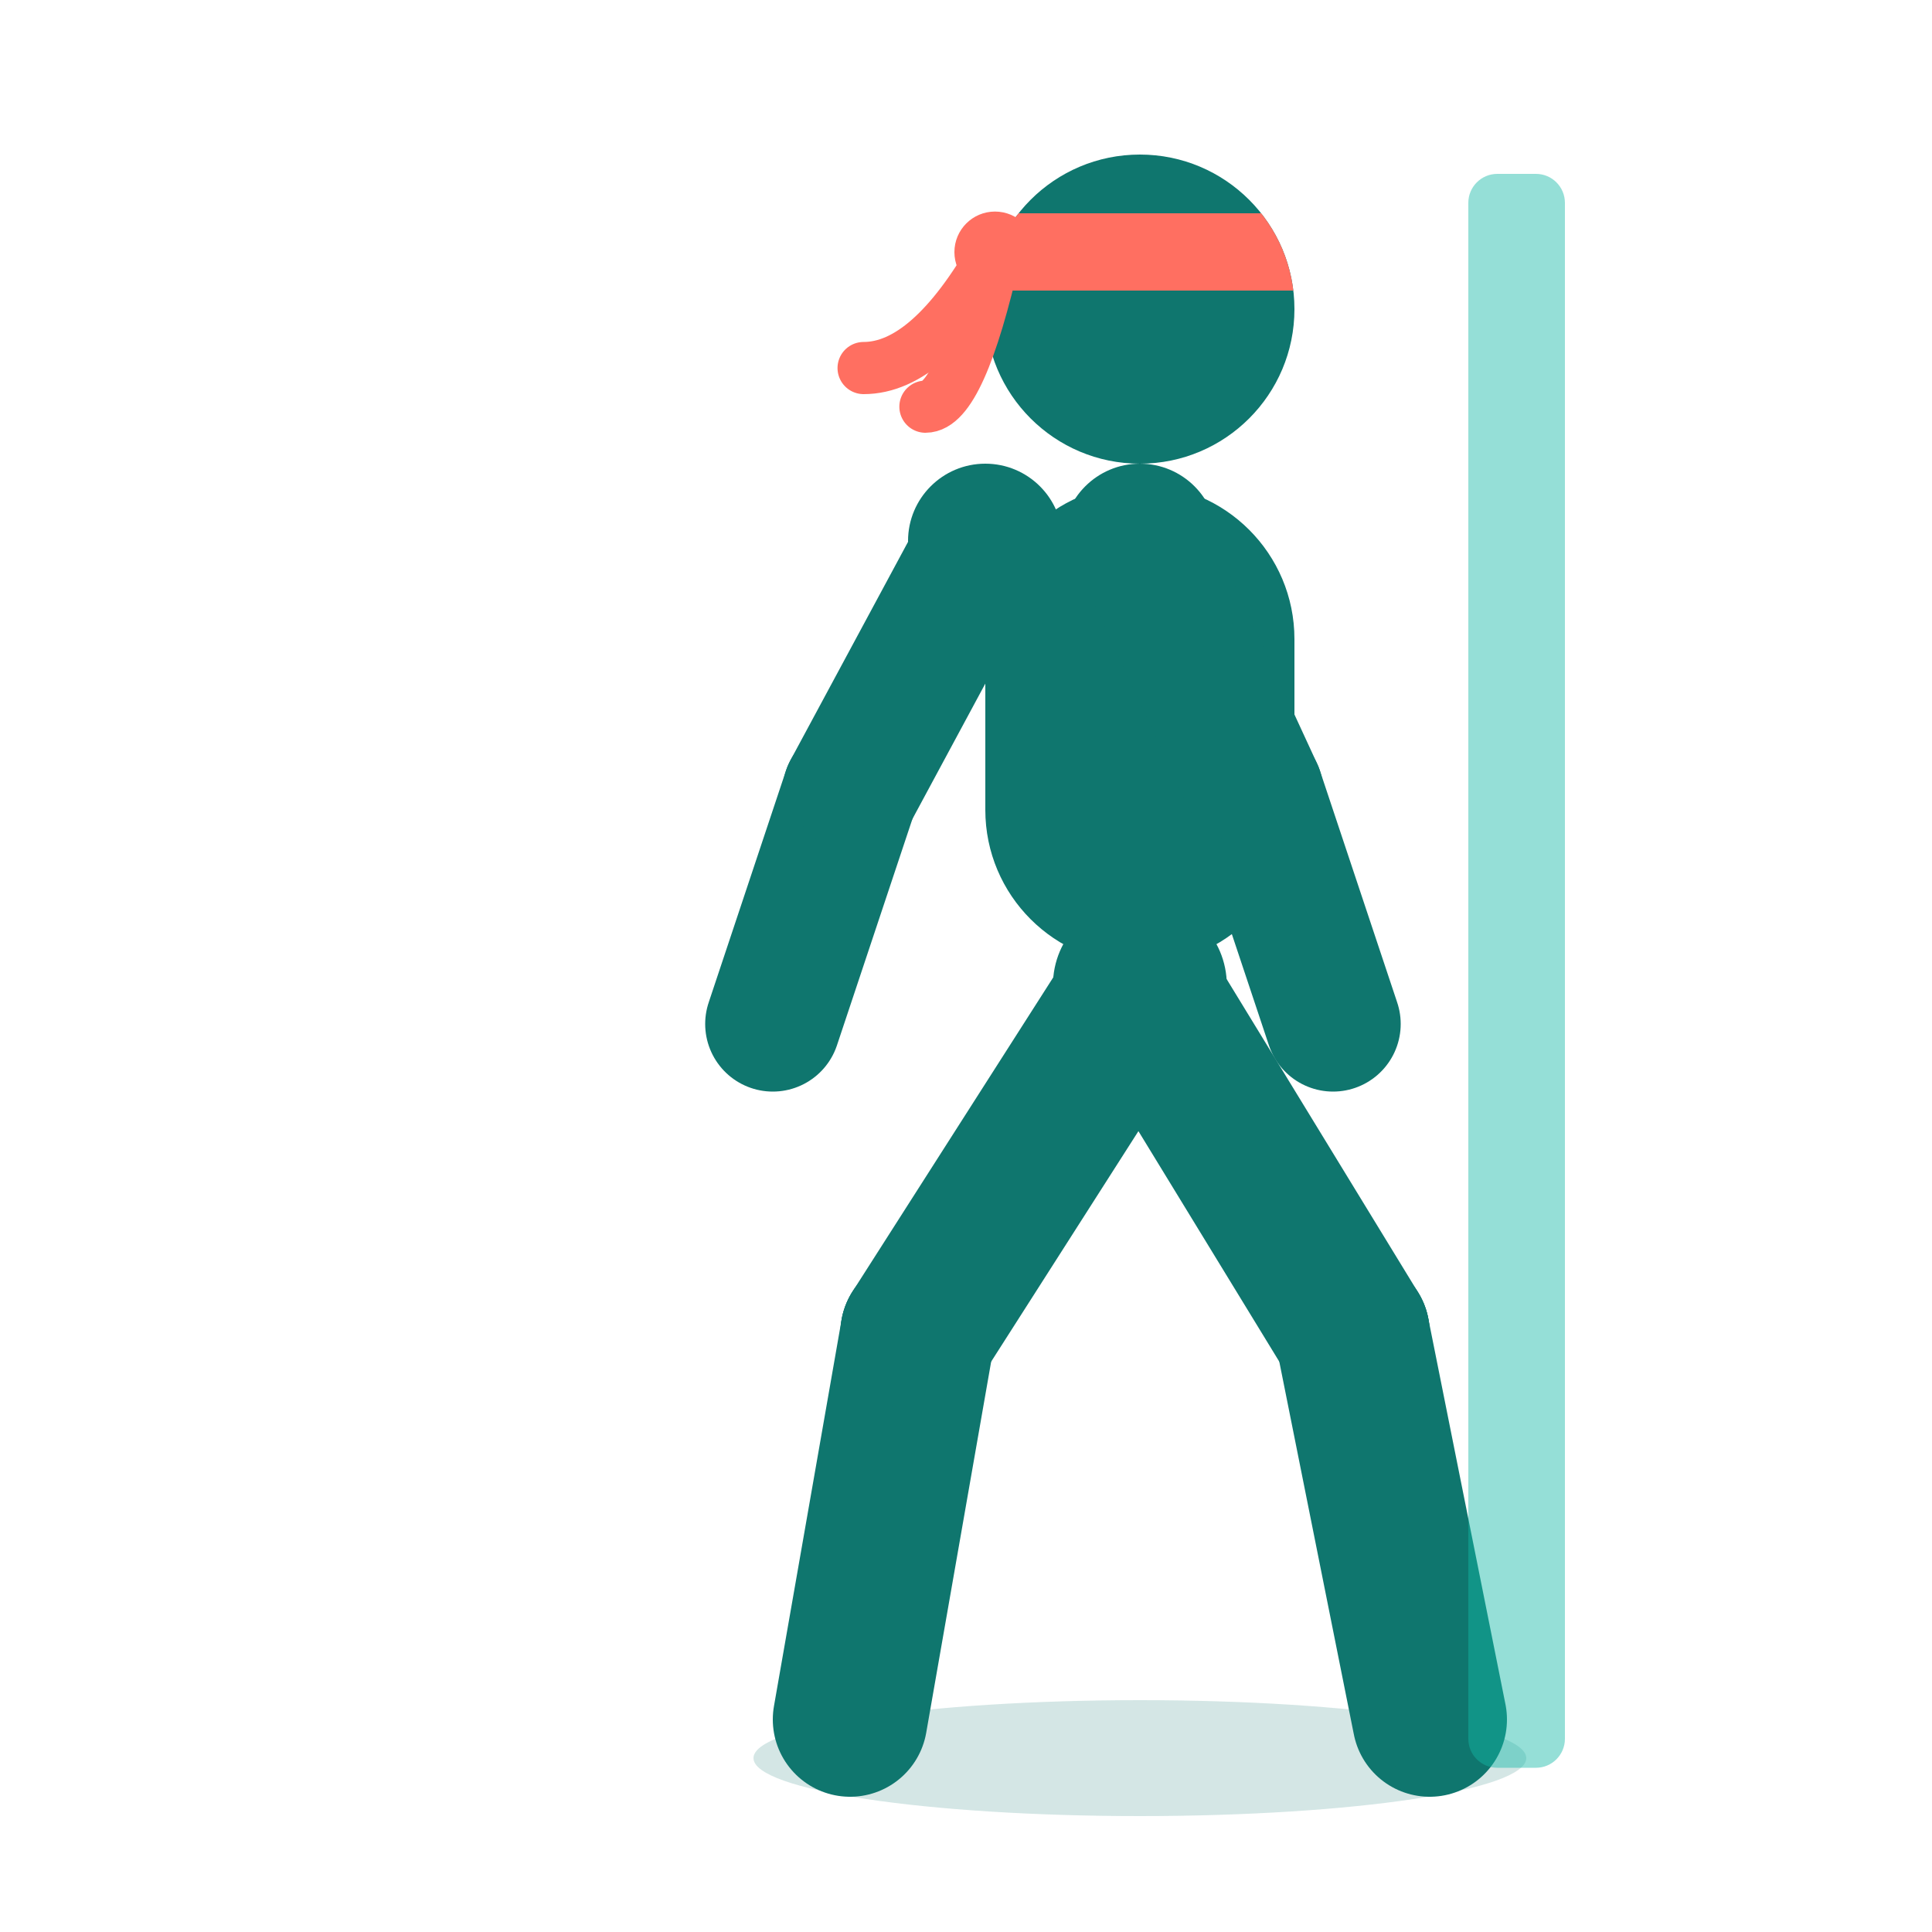
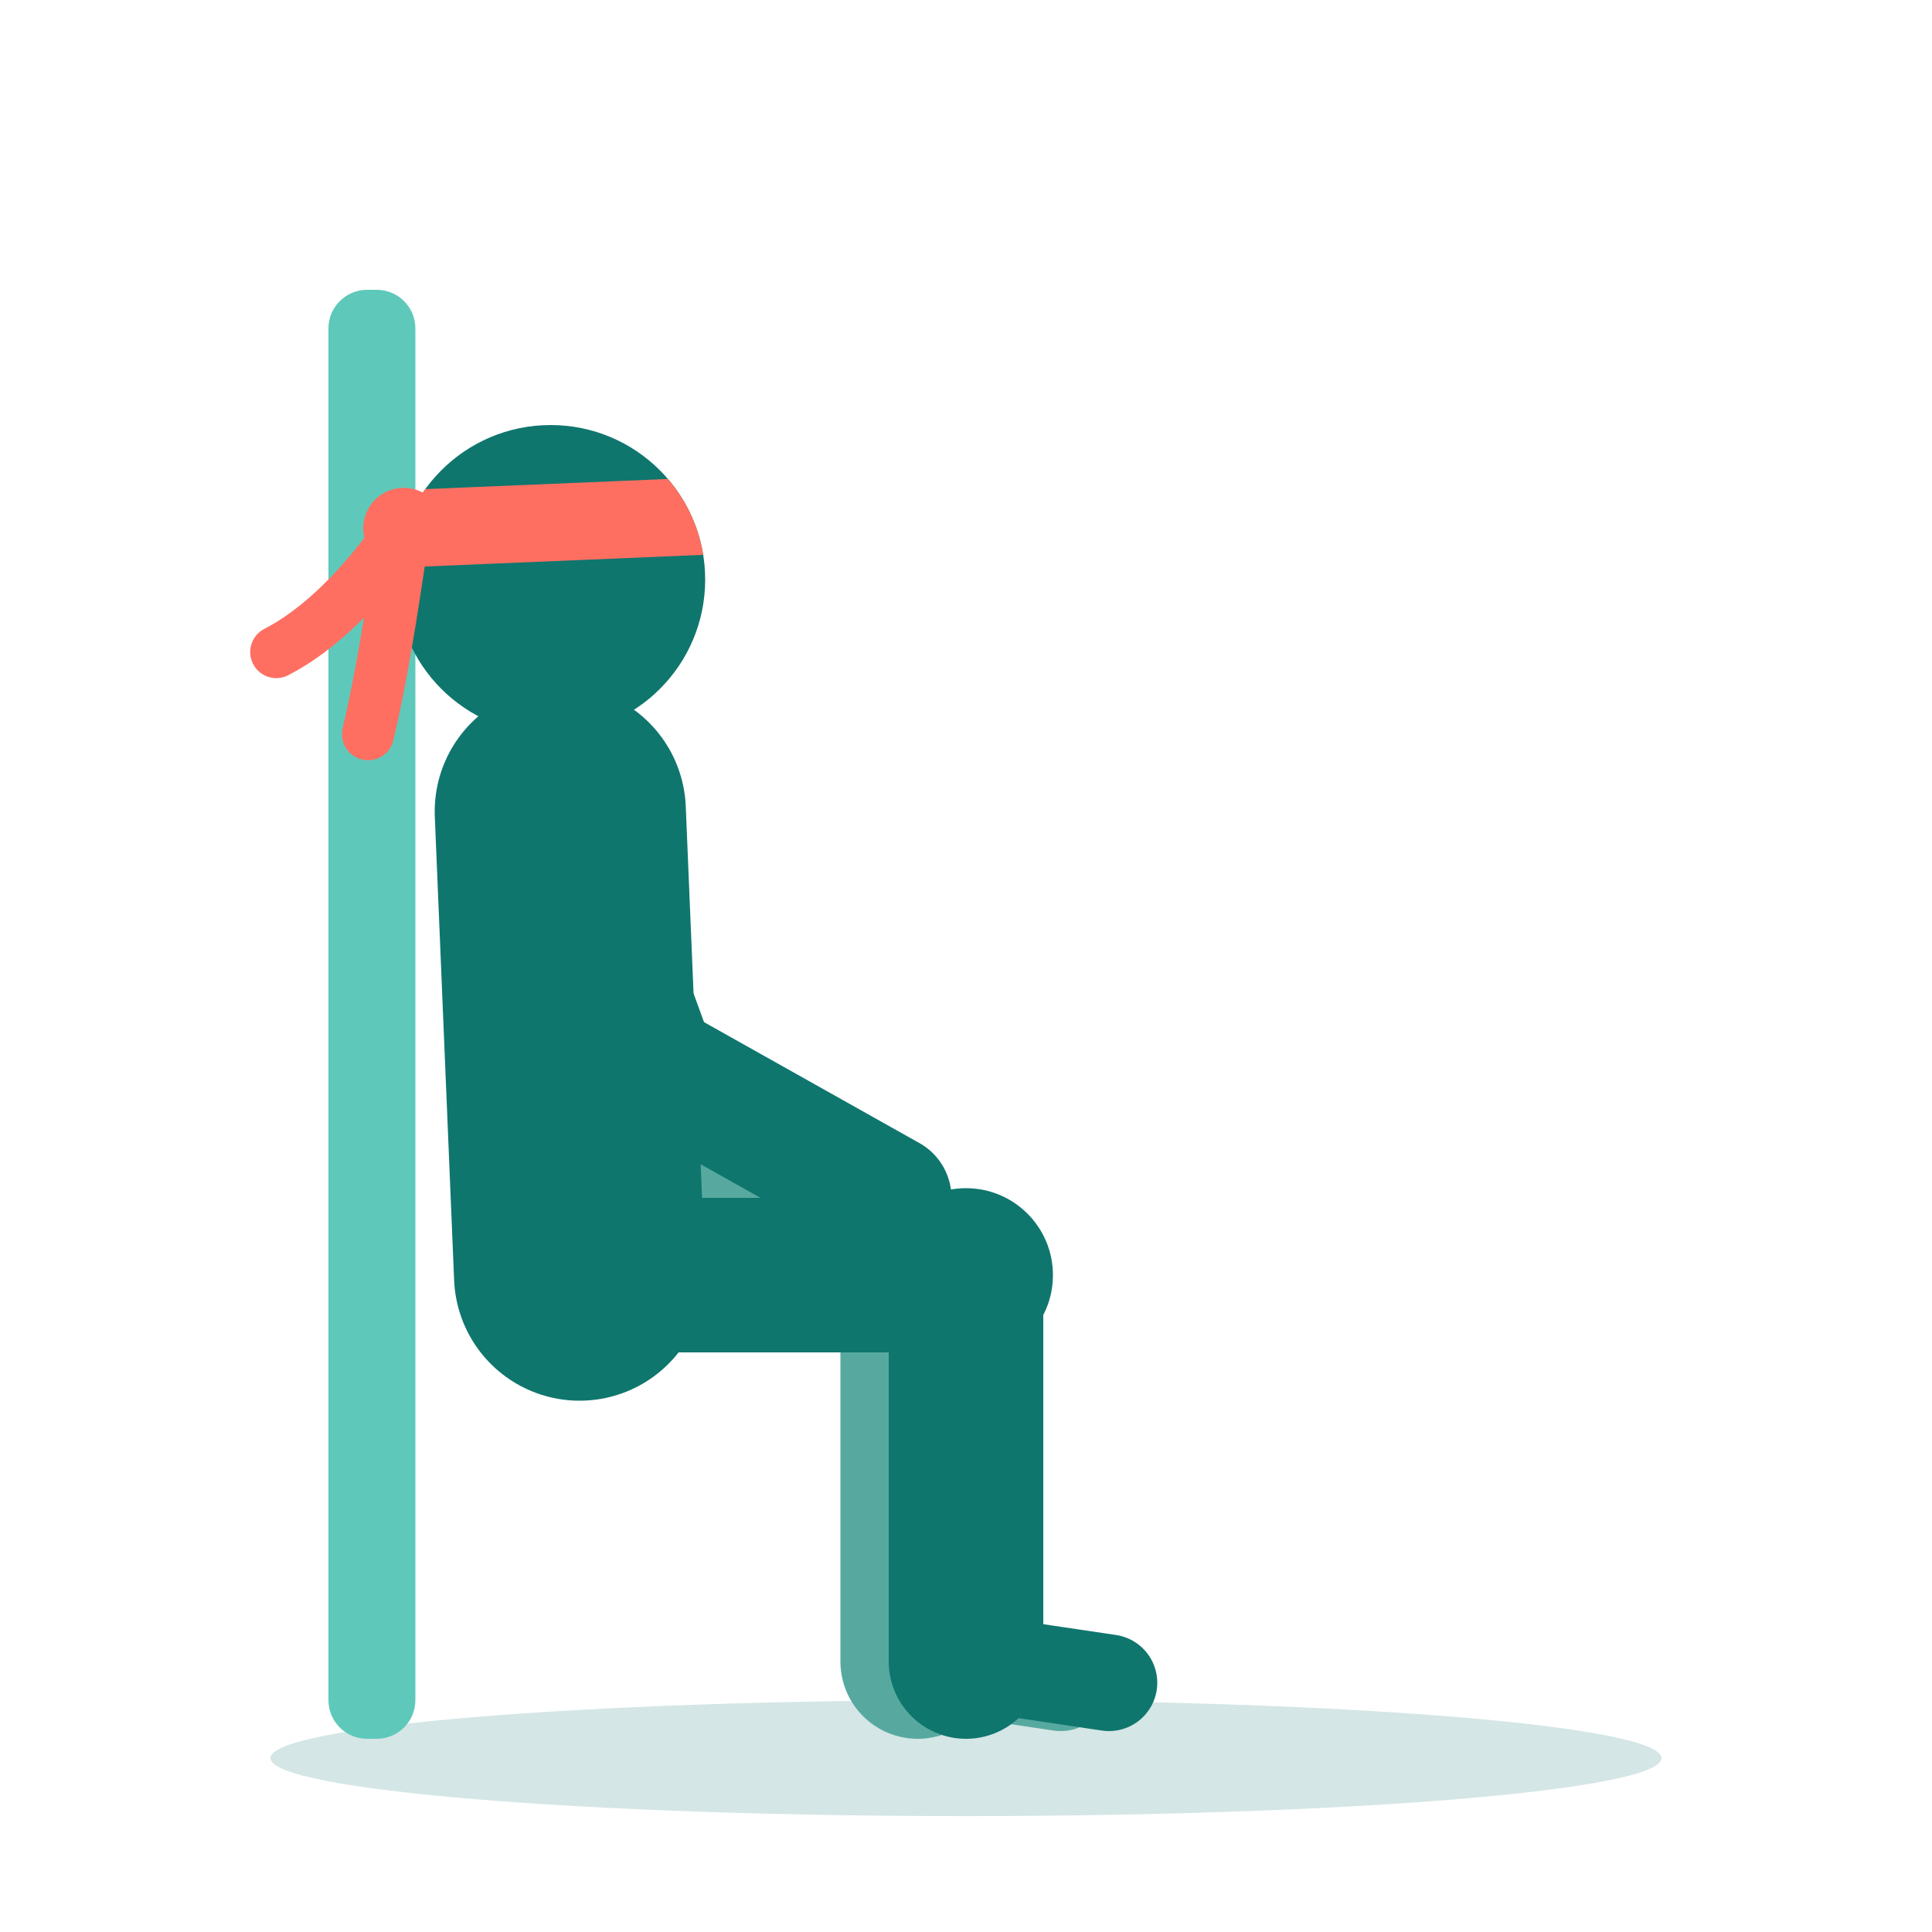
<svg xmlns="http://www.w3.org/2000/svg" viewBox="0 0 200 200" width="200" height="200">
-   <ellipse cx="118" cy="182" rx="40" ry="6" fill="#0F766E" opacity="0.18" />
-   <line x1="118" y1="102" x2="95" y2="138" stroke="#0F766E" stroke-width="16" stroke-linecap="round" />
-   <line x1="118" y1="102" x2="140" y2="138" stroke="#0F766E" stroke-width="16" stroke-linecap="round" />
-   <line x1="95" y1="138" x2="88" y2="178" stroke="#0F766E" stroke-width="16" stroke-linecap="round" />
-   <line x1="140" y1="138" x2="148" y2="178" stroke="#0F766E" stroke-width="16" stroke-linecap="round" />
-   <circle cx="95" cy="138" r="8" fill="#0F766E" />
-   <circle cx="140" cy="138" r="8" fill="#0F766E" />
-   <circle cx="88" cy="178" r="6" fill="#0F766E" />
-   <circle cx="148" cy="178" r="6" fill="#0F766E" />
-   <g transform="rotate(0 118 75)">
-     <rect x="102" y="50.16" width="32" height="49.68" rx="16" fill="#0F766E" />
+   <ellipse cx="100" cy="182" rx="72" ry="6" fill="#0F766E" opacity="0.18" />
+   <g>
+     <rect x="34" y="30" width="9" height="150" rx="4" fill="#5EC9BA" />
+     <line x1="60.0" y1="132.0" x2="95.0" y2="132.0" stroke="#57A9A0" stroke-width="16" stroke-linecap="round" />
+     <line x1="95.0" y1="132.0" x2="95.0" y2="172.0" stroke="#57A9A0" stroke-width="16" stroke-linecap="round" />
+     <line x1="95.0" y1="172.0" x2="109.8" y2="174.2" stroke="#57A9A0" stroke-width="10" stroke-linecap="round" />
+     <circle cx="95.0" cy="132.0" r="9" fill="#57A9A0" />
+     <line x1="58.0" y1="84.0" x2="56.7" y2="112.0" stroke="#57A9A0" stroke-width="13" stroke-linecap="round" />
+     <line x1="56.7" y1="112.0" x2="82.0" y2="124.0" stroke="#57A9A0" stroke-width="13" stroke-linecap="round" />
+     <circle cx="56.7" cy="112.0" r="6.5" fill="#57A9A0" />
+     <circle cx="82.0" cy="124.0" r="6" fill="#57A9A0" />
+     <line x1="60.0" y1="132.0" x2="58.0" y2="84.0" stroke="#0F766E" stroke-width="26" stroke-linecap="round" />
+     <circle cx="57.0" cy="60.0" r="16" fill="#0F766E" />
+     <line x1="60.0" y1="132.0" x2="100.0" y2="132.0" stroke="#0F766E" stroke-width="16" stroke-linecap="round" />
+     <line x1="100.0" y1="132.0" x2="100.0" y2="172.0" stroke="#0F766E" stroke-width="16" stroke-linecap="round" />
+     <line x1="100.0" y1="172.0" x2="114.8" y2="174.2" stroke="#0F766E" stroke-width="10" stroke-linecap="round" />
+     <circle cx="100.0" cy="132.0" r="9" fill="#0F766E" />
+     <line x1="58.0" y1="84.0" x2="67.6" y2="110.3" stroke="#0F766E" stroke-width="13" stroke-linecap="round" />
+     <line x1="67.6" y1="110.3" x2="92.0" y2="124.0" stroke="#0F766E" stroke-width="13" stroke-linecap="round" />
+     <circle cx="67.6" cy="110.3" r="6.5" fill="#0F766E" />
+     <circle cx="92.0" cy="124.0" r="6" fill="#0F766E" />
+     <circle cx="60.0" cy="132.0" r="9" fill="#0F766E" />
+     <clipPath id="hb">
+       <circle cx="57.0" cy="60.0" r="16" />
+     </clipPath>
+     <g clip-path="url(#hb)">
+       <rect x="40.0" y="50.1" width="34" height="8.0" fill="#FF6F61" transform="rotate(-2.4 57.0 60.0)" />
+     </g>
+     <path d="M41.8,54.7 Q39.9,68.4 38.1,76.0" stroke="#FF6F61" stroke-width="5.4" stroke-linecap="round" fill="none" />
+     <path d="M41.8,54.7 Q35.2,64.1 28.6,67.5" stroke="#FF6F61" stroke-width="5.4" stroke-linecap="round" fill="none" />
+     <circle cx="41.8" cy="54.7" r="4.2" fill="#FF6F61" />
  </g>
-   <line x1="102" y1="56" x2="88" y2="82" stroke="#0F766E" stroke-width="14" stroke-linecap="round" />
-   <line x1="118" y1="56" x2="130" y2="82" stroke="#0F766E" stroke-width="14" stroke-linecap="round" />
-   <line x1="88" y1="82" x2="80" y2="106" stroke="#0F766E" stroke-width="14" stroke-linecap="round" />
-   <line x1="130" y1="82" x2="138" y2="106" stroke="#0F766E" stroke-width="14" stroke-linecap="round" />
-   <circle cx="88" cy="82" r="6" fill="#0F766E" />
-   <circle cx="130" cy="82" r="6" fill="#0F766E" />
-   <circle cx="80" cy="106" r="5.5" fill="#0F766E" />
-   <circle cx="138" cy="106" r="5.5" fill="#0F766E" />
-   <circle cx="102" cy="56" r="8" fill="#0F766E" />
-   <circle cx="118" cy="56" r="8" fill="#0F766E" />
-   <circle cx="118" cy="102" r="9" fill="#0F766E" />
-   <circle cx="118" cy="32" r="16" fill="#0F766E" />
-   <rect x="152" y="18" width="10" height="165" rx="3" fill="#14B8A6" opacity="0.45" />
-   <clipPath id="hb">
-     <circle cx="118.0" cy="32.0" r="16.0" />
-   </clipPath>
-   <rect x="101.0" y="22.08" width="34.0" height="8.0" fill="#FF6F61" clip-path="url(#hb)" />
-   <path d="M103.0,26.1 Q96.2,38.1 89.4,38.1" stroke="#FF6F61" stroke-width="5.4" stroke-linecap="round" fill="none" />
-   <path d="M103.0,26.1 Q99.4,42.1 95.8,42.1" stroke="#FF6F61" stroke-width="5.4" stroke-linecap="round" fill="none" />
-   <circle cx="103.0" cy="26.1" r="4.2" fill="#FF6F61" />
</svg>
